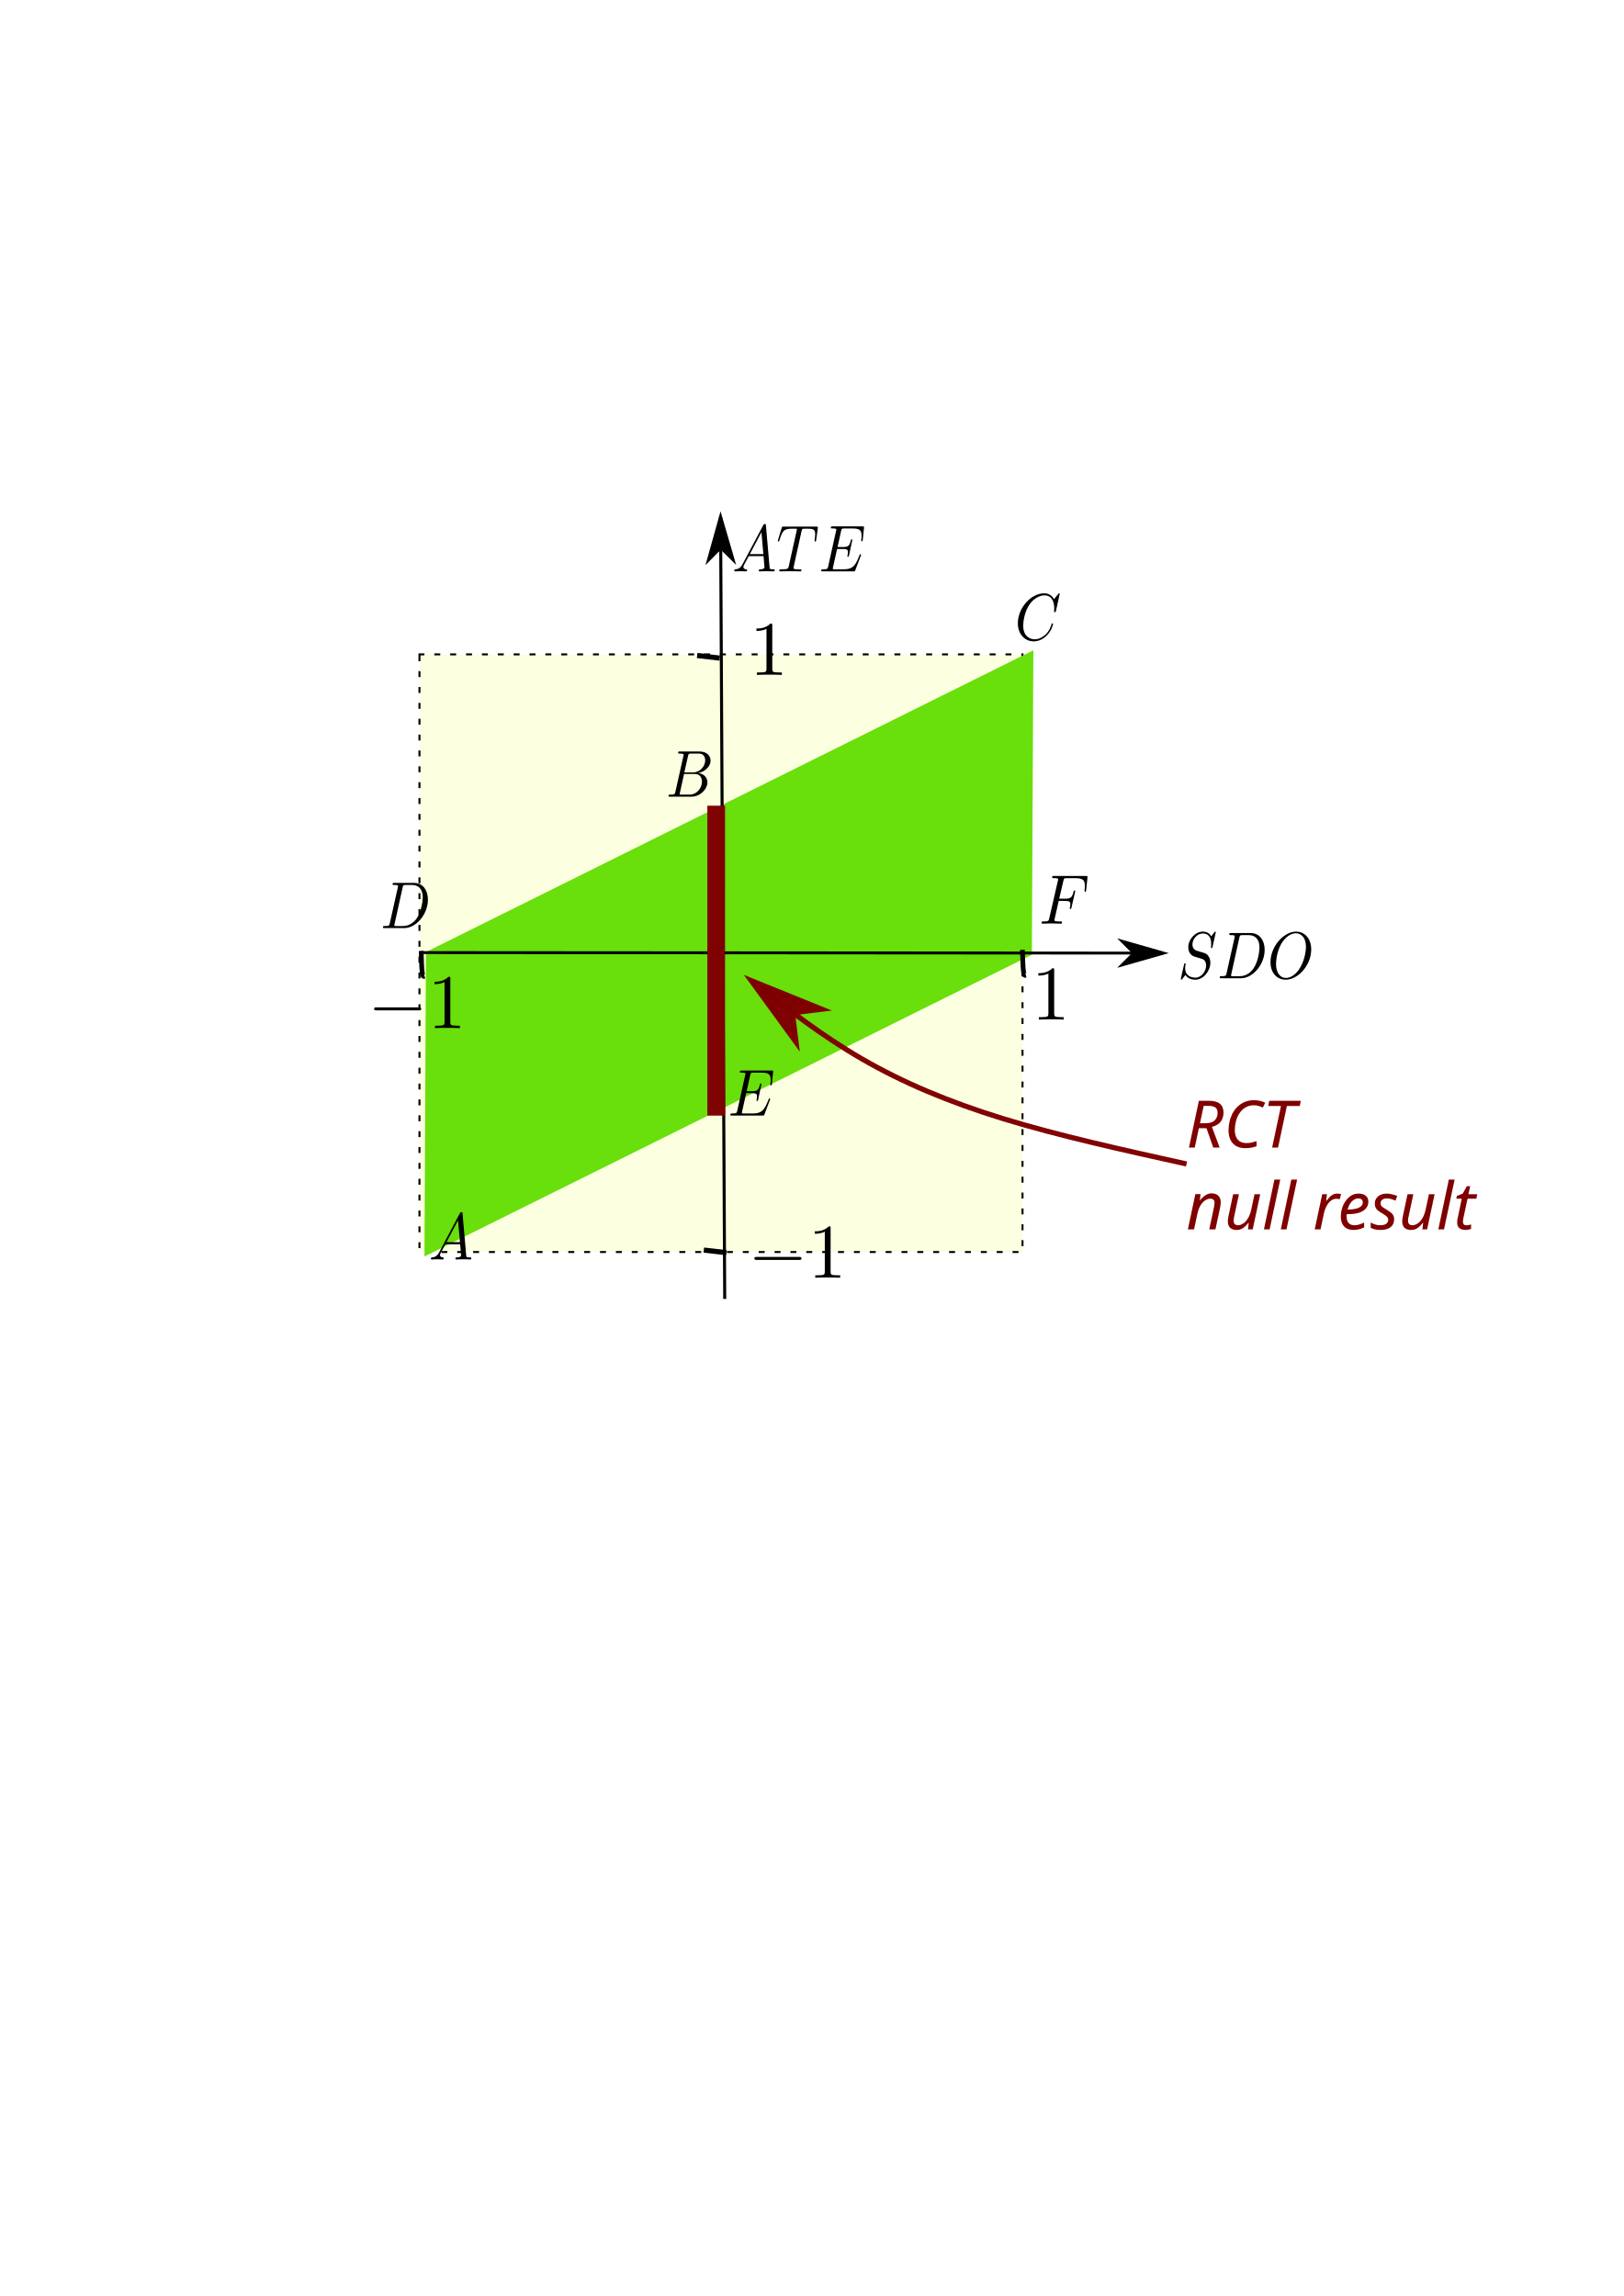
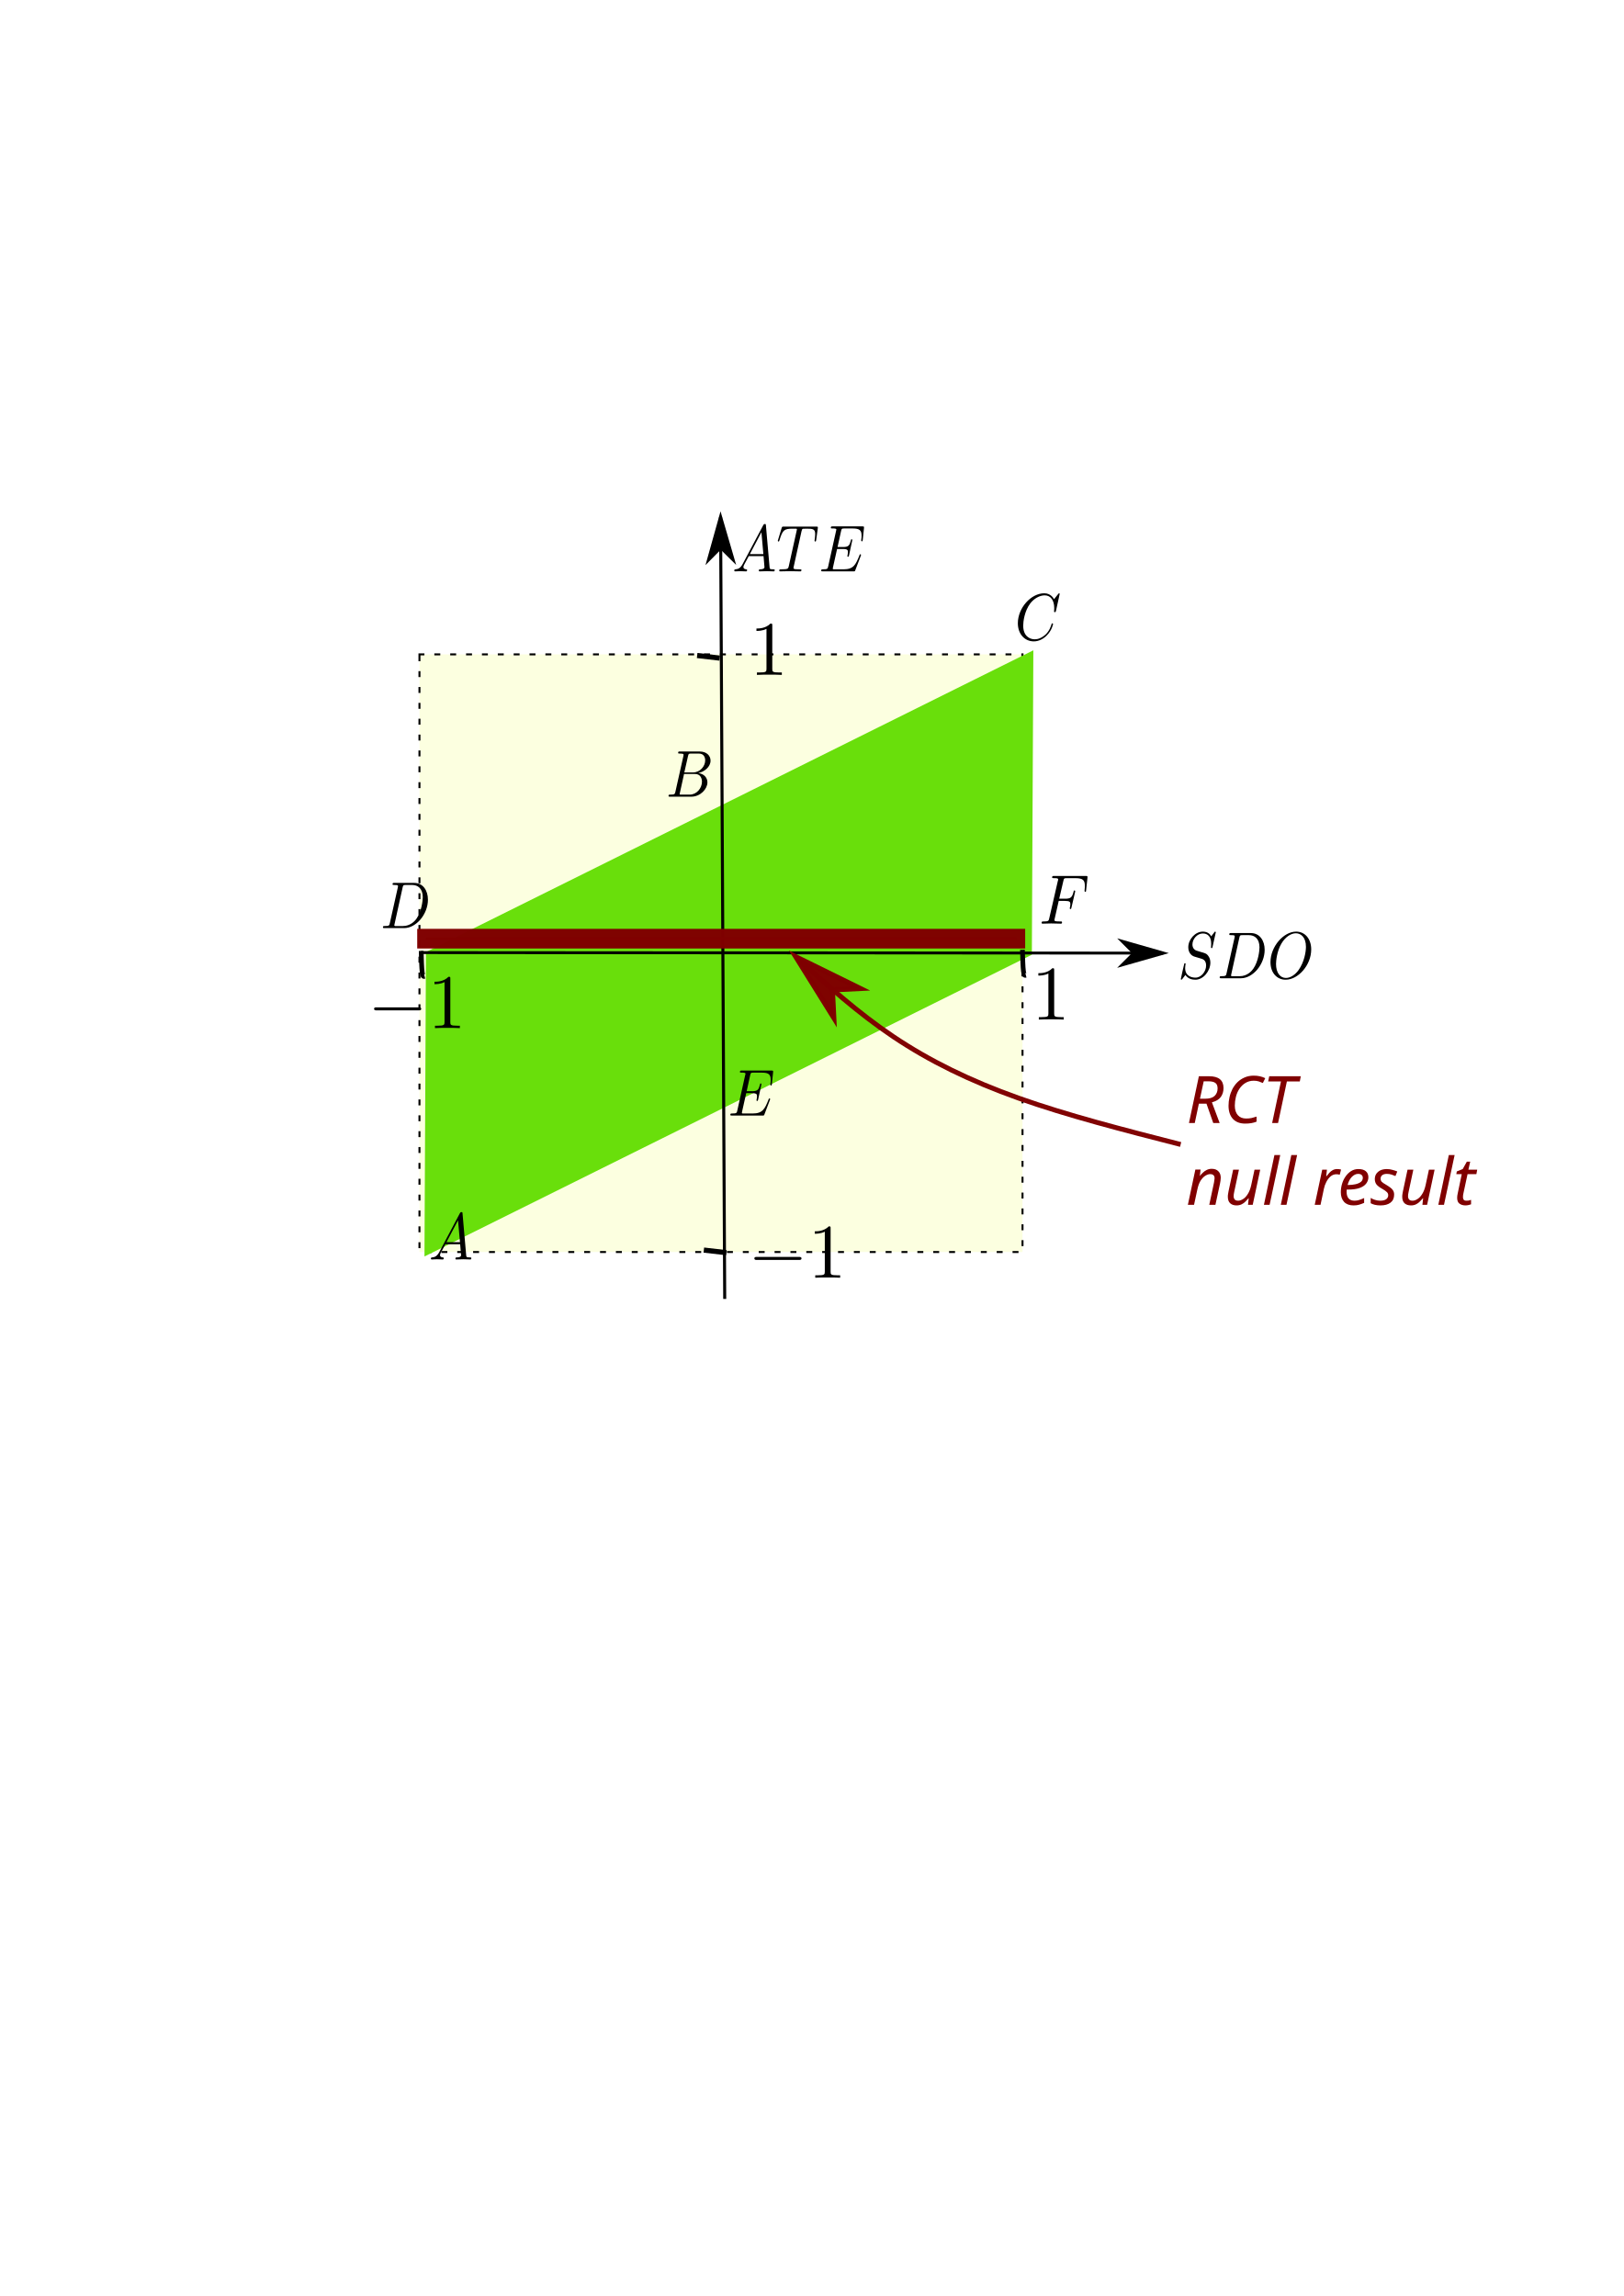
<svg xmlns="http://www.w3.org/2000/svg" xmlns:ns1="http://www.openswatchbook.org/uri/2009/osb" xmlns:xlink="http://www.w3.org/1999/xlink" width="210mm" height="297mm" viewBox="0 0 210 297" version="1.1" id="svg8">
  <defs id="defs2">
    <marker style="overflow:visible" id="marker1200" refX="0.0" refY="0.0" orient="auto">
      <path transform="scale(0.8) translate(12.5,0)" style="fill-rule:evenodd;stroke:#800000;stroke-width:1pt;stroke-opacity:0.987;fill:#800000;fill-opacity:0.987" d="M 0.0,0.0 L 5.0,-5.0 L -12.5,0.0 L 5.0,5.0 L 0.0,0.0 z " id="path1198" />
    </marker>
    <marker style="overflow:visible;" id="marker1040" refX="0.0" refY="0.0" orient="auto">
      <path transform="scale(0.8) rotate(180) translate(12.5,0)" style="fill-rule:evenodd;stroke:#000000;stroke-width:1pt;stroke-opacity:1;fill:#000000;fill-opacity:1" d="M 0.0,0.0 L 5.0,-5.0 L -12.5,0.0 L 5.0,5.0 L 0.0,0.0 z " id="path1038" />
    </marker>
    <linearGradient id="linearGradient2947" ns1:paint="solid">
      <stop style="stop-color:#ff0000;stop-opacity:1;" offset="0" id="stop2945" />
    </linearGradient>
    <marker style="overflow:visible;" id="marker2329" refX="0.0" refY="0.0" orient="auto">
      <path transform="scale(0.8) rotate(180) translate(12.5,0)" style="fill-rule:evenodd;stroke:#e900eb;stroke-width:1pt;stroke-opacity:1;fill:#e900eb;fill-opacity:1" d="M 0.0,0.0 L 5.0,-5.0 L -12.5,0.0 L 5.0,5.0 L 0.0,0.0 z " id="path2327" />
    </marker>
    <marker style="overflow:visible;" id="Arrow1Lend" refX="0.0" refY="0.0" orient="auto">
      <path transform="scale(0.8) rotate(180) translate(12.5,0)" style="fill-rule:evenodd;stroke:#000000;stroke-width:1pt;stroke-opacity:1;fill:#000000;fill-opacity:1" d="M 0.0,0.0 L 5.0,-5.0 L -12.5,0.0 L 5.0,5.0 L 0.0,0.0 z " id="path852" />
    </marker>
    <marker style="overflow:visible" id="Arrow1Lstart" refX="0.0" refY="0.0" orient="auto">
      <path transform="scale(0.8) translate(12.5,0)" style="fill-rule:evenodd;stroke:#000000;stroke-width:1pt;stroke-opacity:1;fill:#000000;fill-opacity:1" d="M 0.0,0.0 L 5.0,-5.0 L -12.5,0.0 L 5.0,5.0 L 0.0,0.0 z " id="path849" />
    </marker>
    <g id="g5959">
      <symbol overflow="visible" id="symbol9139">
        <path style="stroke:none;" d="" id="path3094" />
      </symbol>
      <symbol overflow="visible" id="symbol7277">
        <path style="stroke:none;" d="M 1.781 -1.141 C 1.391 -0.484 1 -0.344 0.562 -0.312 C 0.438 -0.297 0.344 -0.297 0.344 -0.109 C 0.344 -0.047 0.406 0 0.484 0 C 0.75 0 1.062 -0.031 1.328 -0.031 C 1.672 -0.031 2.016 0 2.328 0 C 2.391 0 2.516 0 2.516 -0.188 C 2.516 -0.297 2.438 -0.312 2.359 -0.312 C 2.141 -0.328 1.891 -0.406 1.891 -0.656 C 1.891 -0.781 1.953 -0.891 2.031 -1.031 L 2.797 -2.297 L 5.297 -2.297 C 5.312 -2.094 5.453 -0.734 5.453 -0.641 C 5.453 -0.344 4.938 -0.312 4.734 -0.312 C 4.594 -0.312 4.5 -0.312 4.5 -0.109 C 4.5 0 4.609 0 4.641 0 C 5.047 0 5.469 -0.031 5.875 -0.031 C 6.125 -0.031 6.766 0 7.016 0 C 7.062 0 7.188 0 7.188 -0.203 C 7.188 -0.312 7.094 -0.312 6.953 -0.312 C 6.344 -0.312 6.344 -0.375 6.312 -0.672 L 5.703 -6.891 C 5.688 -7.094 5.688 -7.141 5.516 -7.141 C 5.359 -7.141 5.312 -7.062 5.25 -6.969 Z M 2.984 -2.609 L 4.938 -5.906 L 5.266 -2.609 Z M 2.984 -2.609 " id="path9609" />
      </symbol>
      <symbol overflow="visible" id="symbol2894">
        <path style="stroke:none;" d="M 4.25 -6.047 C 4.328 -6.328 4.359 -6.391 4.484 -6.422 C 4.578 -6.438 4.906 -6.438 5.109 -6.438 C 6.125 -6.438 6.562 -6.406 6.562 -5.625 C 6.562 -5.469 6.531 -5.078 6.484 -4.828 C 6.484 -4.781 6.453 -4.672 6.453 -4.641 C 6.453 -4.578 6.484 -4.5 6.578 -4.5 C 6.688 -4.5 6.703 -4.578 6.734 -4.734 L 7 -6.469 C 7.016 -6.516 7.016 -6.609 7.016 -6.641 C 7.016 -6.75 6.922 -6.75 6.75 -6.75 L 1.219 -6.75 C 0.984 -6.75 0.969 -6.734 0.891 -6.547 L 0.297 -4.797 C 0.297 -4.781 0.234 -4.641 0.234 -4.609 C 0.234 -4.562 0.297 -4.5 0.359 -4.5 C 0.453 -4.5 0.469 -4.562 0.531 -4.719 C 1.062 -6.266 1.328 -6.438 2.797 -6.438 L 3.188 -6.438 C 3.469 -6.438 3.469 -6.406 3.469 -6.312 C 3.469 -6.266 3.438 -6.141 3.422 -6.109 L 2.094 -0.781 C 2 -0.422 1.969 -0.312 0.906 -0.312 C 0.547 -0.312 0.484 -0.312 0.484 -0.125 C 0.484 0 0.594 0 0.656 0 C 0.922 0 1.203 -0.016 1.469 -0.016 C 1.75 -0.016 2.047 -0.031 2.328 -0.031 C 2.609 -0.031 2.875 -0.016 3.156 -0.016 C 3.438 -0.016 3.734 0 4.016 0 C 4.109 0 4.234 0 4.234 -0.203 C 4.234 -0.312 4.156 -0.312 3.891 -0.312 C 3.656 -0.312 3.516 -0.312 3.266 -0.328 C 2.969 -0.359 2.891 -0.391 2.891 -0.547 C 2.891 -0.562 2.891 -0.609 2.938 -0.75 Z M 4.25 -6.047 " id="path138" />
      </symbol>
      <symbol overflow="visible" id="symbol2901">
        <path style="stroke:none;" d="M 7.062 -2.328 C 7.078 -2.375 7.109 -2.438 7.109 -2.469 C 7.109 -2.469 7.109 -2.578 6.984 -2.578 C 6.891 -2.578 6.875 -2.516 6.859 -2.453 C 6.203 -0.984 5.844 -0.312 4.141 -0.312 L 2.688 -0.312 C 2.547 -0.312 2.516 -0.312 2.469 -0.312 C 2.359 -0.328 2.328 -0.344 2.328 -0.422 C 2.328 -0.453 2.328 -0.469 2.375 -0.641 L 3.062 -3.375 L 4.047 -3.375 C 4.891 -3.375 4.891 -3.156 4.891 -2.906 C 4.891 -2.844 4.891 -2.719 4.828 -2.422 C 4.812 -2.375 4.797 -2.344 4.797 -2.312 C 4.797 -2.266 4.828 -2.203 4.922 -2.203 C 5 -2.203 5.031 -2.25 5.078 -2.406 L 5.641 -4.734 C 5.641 -4.797 5.594 -4.844 5.516 -4.844 C 5.438 -4.844 5.406 -4.781 5.391 -4.672 C 5.172 -3.906 5 -3.672 4.078 -3.672 L 3.141 -3.672 L 3.734 -6.078 C 3.828 -6.438 3.844 -6.469 4.281 -6.469 L 5.688 -6.469 C 6.891 -6.469 7.203 -6.188 7.203 -5.359 C 7.203 -5.125 7.203 -5.109 7.156 -4.828 C 7.156 -4.781 7.141 -4.703 7.141 -4.656 C 7.141 -4.609 7.172 -4.531 7.266 -4.531 C 7.375 -4.531 7.391 -4.594 7.406 -4.781 L 7.609 -6.516 C 7.641 -6.781 7.594 -6.781 7.344 -6.781 L 2.297 -6.781 C 2.109 -6.781 2 -6.781 2 -6.578 C 2 -6.469 2.094 -6.469 2.281 -6.469 C 2.656 -6.469 2.938 -6.469 2.938 -6.297 C 2.938 -6.25 2.938 -6.234 2.875 -6.047 L 1.562 -0.781 C 1.469 -0.391 1.453 -0.312 0.656 -0.312 C 0.484 -0.312 0.375 -0.312 0.375 -0.125 C 0.375 0 0.469 0 0.656 0 L 5.828 0 C 6.062 0 6.078 -0.016 6.141 -0.172 Z M 7.062 -2.328 " id="path513" />
      </symbol>
    </g>
    <g id="g1998">
      <symbol overflow="visible" id="symbol3858">
        <path style="stroke:none;" d="" id="path2053" />
      </symbol>
      <symbol overflow="visible" id="symbol8276">
        <path style="stroke:none;" d="M 6.438 -6.922 C 6.438 -6.953 6.406 -7.031 6.312 -7.031 C 6.266 -7.031 6.266 -7.016 6.141 -6.875 L 5.656 -6.312 C 5.406 -6.781 4.891 -7.031 4.234 -7.031 C 2.969 -7.031 1.781 -5.875 1.781 -4.672 C 1.781 -3.875 2.297 -3.406 2.812 -3.266 L 3.875 -2.984 C 4.25 -2.891 4.797 -2.734 4.797 -1.922 C 4.797 -1.031 3.984 -0.094 3 -0.094 C 2.359 -0.094 1.25 -0.312 1.25 -1.547 C 1.25 -1.781 1.312 -2.031 1.312 -2.078 C 1.328 -2.125 1.328 -2.141 1.328 -2.156 C 1.328 -2.25 1.266 -2.266 1.219 -2.266 C 1.172 -2.266 1.141 -2.25 1.109 -2.219 C 1.078 -2.188 0.516 0.094 0.516 0.125 C 0.516 0.172 0.562 0.219 0.625 0.219 C 0.672 0.219 0.688 0.203 0.812 0.062 L 1.297 -0.5 C 1.719 0.078 2.406 0.219 2.984 0.219 C 4.344 0.219 5.516 -1.109 5.516 -2.344 C 5.516 -3.031 5.172 -3.375 5.031 -3.516 C 4.797 -3.734 4.641 -3.781 3.766 -4 C 3.531 -4.062 3.188 -4.172 3.094 -4.188 C 2.828 -4.281 2.484 -4.562 2.484 -5.094 C 2.484 -5.906 3.281 -6.75 4.234 -6.75 C 5.047 -6.75 5.656 -6.312 5.656 -5.203 C 5.656 -4.891 5.625 -4.703 5.625 -4.641 C 5.625 -4.641 5.625 -4.547 5.734 -4.547 C 5.844 -4.547 5.859 -4.578 5.891 -4.75 Z M 6.438 -6.922 " id="path7736" />
      </symbol>
      <symbol overflow="visible" id="symbol7951">
        <path style="stroke:none;" d="M 1.578 -0.781 C 1.484 -0.391 1.469 -0.312 0.672 -0.312 C 0.516 -0.312 0.406 -0.312 0.406 -0.125 C 0.406 0 0.484 0 0.672 0 L 3.984 0 C 6.047 0 8.016 -2.109 8.016 -4.281 C 8.016 -5.688 7.172 -6.812 5.672 -6.812 L 2.328 -6.812 C 2.141 -6.812 2.031 -6.812 2.031 -6.625 C 2.031 -6.5 2.109 -6.5 2.312 -6.5 C 2.438 -6.5 2.625 -6.484 2.734 -6.484 C 2.906 -6.453 2.953 -6.438 2.953 -6.312 C 2.953 -6.281 2.953 -6.25 2.922 -6.125 Z M 3.734 -6.125 C 3.828 -6.469 3.844 -6.5 4.281 -6.5 L 5.344 -6.5 C 6.312 -6.5 7.141 -5.969 7.141 -4.656 C 7.141 -4.172 6.953 -2.531 6.094 -1.438 C 5.812 -1.062 5.031 -0.312 3.797 -0.312 L 2.672 -0.312 C 2.531 -0.312 2.516 -0.312 2.453 -0.312 C 2.359 -0.328 2.328 -0.344 2.328 -0.422 C 2.328 -0.453 2.328 -0.469 2.375 -0.641 Z M 3.734 -6.125 " id="path5138" />
      </symbol>
      <symbol overflow="visible" id="symbol313">
        <path style="stroke:none;" d="M 7.375 -4.344 C 7.375 -5.953 6.312 -7.031 4.828 -7.031 C 2.688 -7.031 0.484 -4.766 0.484 -2.438 C 0.484 -0.781 1.609 0.219 3.047 0.219 C 5.156 0.219 7.375 -1.969 7.375 -4.344 Z M 3.094 -0.047 C 2.109 -0.047 1.422 -0.844 1.422 -2.156 C 1.422 -2.609 1.562 -4.062 2.328 -5.219 C 3.016 -6.266 3.984 -6.781 4.781 -6.781 C 5.594 -6.781 6.484 -6.219 6.484 -4.734 C 6.484 -4.016 6.219 -2.469 5.234 -1.234 C 4.75 -0.625 3.938 -0.047 3.094 -0.047 Z M 3.094 -0.047 " id="path3233" />
      </symbol>
    </g>
    <g id="g3129">
      <symbol overflow="visible" id="symbol5662">
        <path style="stroke:none;" d="" id="path8123" />
      </symbol>
      <symbol overflow="visible" id="symbol1114">
        <path style="stroke:none;" d="M 1.781 -1.141 C 1.391 -0.484 1 -0.344 0.562 -0.312 C 0.438 -0.297 0.344 -0.297 0.344 -0.109 C 0.344 -0.047 0.406 0 0.484 0 C 0.75 0 1.062 -0.031 1.328 -0.031 C 1.672 -0.031 2.016 0 2.328 0 C 2.391 0 2.516 0 2.516 -0.188 C 2.516 -0.297 2.438 -0.312 2.359 -0.312 C 2.141 -0.328 1.891 -0.406 1.891 -0.656 C 1.891 -0.781 1.953 -0.891 2.031 -1.031 L 2.797 -2.297 L 5.297 -2.297 C 5.312 -2.094 5.453 -0.734 5.453 -0.641 C 5.453 -0.344 4.938 -0.312 4.734 -0.312 C 4.594 -0.312 4.5 -0.312 4.5 -0.109 C 4.5 0 4.609 0 4.641 0 C 5.047 0 5.469 -0.031 5.875 -0.031 C 6.125 -0.031 6.766 0 7.016 0 C 7.062 0 7.188 0 7.188 -0.203 C 7.188 -0.312 7.094 -0.312 6.953 -0.312 C 6.344 -0.312 6.344 -0.375 6.312 -0.672 L 5.703 -6.891 C 5.688 -7.094 5.688 -7.141 5.516 -7.141 C 5.359 -7.141 5.312 -7.062 5.25 -6.969 Z M 2.984 -2.609 L 4.938 -5.906 L 5.266 -2.609 Z M 2.984 -2.609 " id="path9871" />
      </symbol>
    </g>
    <g id="g2174">
      <symbol overflow="visible" id="symbol1775">
        <path style="stroke:none;" d="" id="path1496" />
      </symbol>
      <symbol overflow="visible" id="symbol6595">
        <path style="stroke:none;" d="M 1.594 -0.781 C 1.5 -0.391 1.469 -0.312 0.688 -0.312 C 0.516 -0.312 0.422 -0.312 0.422 -0.109 C 0.422 0 0.516 0 0.688 0 L 4.25 0 C 5.828 0 7 -1.172 7 -2.156 C 7 -2.875 6.422 -3.453 5.453 -3.562 C 6.484 -3.75 7.531 -4.484 7.531 -5.438 C 7.531 -6.172 6.875 -6.812 5.688 -6.812 L 2.328 -6.812 C 2.141 -6.812 2.047 -6.812 2.047 -6.609 C 2.047 -6.5 2.141 -6.5 2.328 -6.5 C 2.344 -6.5 2.531 -6.5 2.703 -6.484 C 2.875 -6.453 2.969 -6.453 2.969 -6.312 C 2.969 -6.281 2.953 -6.25 2.938 -6.125 Z M 3.094 -3.656 L 3.719 -6.125 C 3.812 -6.469 3.828 -6.5 4.25 -6.5 L 5.547 -6.5 C 6.422 -6.5 6.625 -5.906 6.625 -5.469 C 6.625 -4.594 5.766 -3.656 4.562 -3.656 Z M 2.656 -0.312 C 2.516 -0.312 2.5 -0.312 2.438 -0.312 C 2.328 -0.328 2.297 -0.344 2.297 -0.422 C 2.297 -0.453 2.297 -0.469 2.359 -0.641 L 3.047 -3.422 L 4.922 -3.422 C 5.875 -3.422 6.078 -2.688 6.078 -2.266 C 6.078 -1.281 5.188 -0.312 4 -0.312 Z M 2.656 -0.312 " id="path8096" />
      </symbol>
    </g>
    <g id="g8852">
      <symbol overflow="visible" id="symbol911">
        <path style="stroke:none;" d="" id="path3049" />
      </symbol>
      <symbol overflow="visible" id="symbol7238">
        <path style="stroke:none;" d="M 7.578 -6.922 C 7.578 -6.953 7.562 -7.031 7.469 -7.031 C 7.438 -7.031 7.422 -7.016 7.312 -6.906 L 6.625 -6.141 C 6.531 -6.281 6.078 -7.031 4.969 -7.031 C 2.734 -7.031 0.5 -4.828 0.5 -2.516 C 0.5 -0.875 1.672 0.219 3.203 0.219 C 4.062 0.219 4.828 -0.172 5.359 -0.641 C 6.281 -1.453 6.453 -2.359 6.453 -2.391 C 6.453 -2.5 6.344 -2.5 6.328 -2.5 C 6.266 -2.5 6.219 -2.469 6.203 -2.391 C 6.109 -2.109 5.875 -1.391 5.188 -0.812 C 4.5 -0.266 3.875 -0.094 3.359 -0.094 C 2.469 -0.094 1.406 -0.609 1.406 -2.156 C 1.406 -2.734 1.609 -4.344 2.609 -5.516 C 3.219 -6.219 4.156 -6.719 5.047 -6.719 C 6.062 -6.719 6.656 -5.953 6.656 -4.797 C 6.656 -4.391 6.625 -4.391 6.625 -4.281 C 6.625 -4.188 6.734 -4.188 6.766 -4.188 C 6.891 -4.188 6.891 -4.203 6.953 -4.391 Z M 7.578 -6.922 " id="path967" />
      </symbol>
    </g>
    <g id="g544">
      <symbol overflow="visible" id="symbol5259">
        <path style="stroke:none;" d="" id="path5428" />
      </symbol>
      <symbol overflow="visible" id="symbol930">
        <path style="stroke:none;" d="M 1.578 -0.781 C 1.484 -0.391 1.469 -0.312 0.672 -0.312 C 0.516 -0.312 0.406 -0.312 0.406 -0.125 C 0.406 0 0.484 0 0.672 0 L 3.984 0 C 6.047 0 8.016 -2.109 8.016 -4.281 C 8.016 -5.688 7.172 -6.812 5.672 -6.812 L 2.328 -6.812 C 2.141 -6.812 2.031 -6.812 2.031 -6.625 C 2.031 -6.5 2.109 -6.5 2.312 -6.5 C 2.438 -6.5 2.625 -6.484 2.734 -6.484 C 2.906 -6.453 2.953 -6.438 2.953 -6.312 C 2.953 -6.281 2.953 -6.25 2.922 -6.125 Z M 3.734 -6.125 C 3.828 -6.469 3.844 -6.5 4.281 -6.5 L 5.344 -6.5 C 6.312 -6.5 7.141 -5.969 7.141 -4.656 C 7.141 -4.172 6.953 -2.531 6.094 -1.438 C 5.812 -1.062 5.031 -0.312 3.797 -0.312 L 2.672 -0.312 C 2.531 -0.312 2.516 -0.312 2.453 -0.312 C 2.359 -0.328 2.328 -0.344 2.328 -0.422 C 2.328 -0.453 2.328 -0.469 2.375 -0.641 Z M 3.734 -6.125 " id="path3084" />
      </symbol>
    </g>
    <g id="g2280">
      <symbol overflow="visible" id="symbol3007">
        <path style="stroke:none;" d="" id="path229" />
      </symbol>
      <symbol overflow="visible" id="symbol4034">
        <path style="stroke:none;" d="M 7.062 -2.328 C 7.078 -2.375 7.109 -2.438 7.109 -2.469 C 7.109 -2.469 7.109 -2.578 6.984 -2.578 C 6.891 -2.578 6.875 -2.516 6.859 -2.453 C 6.203 -0.984 5.844 -0.312 4.141 -0.312 L 2.688 -0.312 C 2.547 -0.312 2.516 -0.312 2.469 -0.312 C 2.359 -0.328 2.328 -0.344 2.328 -0.422 C 2.328 -0.453 2.328 -0.469 2.375 -0.641 L 3.062 -3.375 L 4.047 -3.375 C 4.891 -3.375 4.891 -3.156 4.891 -2.906 C 4.891 -2.844 4.891 -2.719 4.828 -2.422 C 4.812 -2.375 4.797 -2.344 4.797 -2.312 C 4.797 -2.266 4.828 -2.203 4.922 -2.203 C 5 -2.203 5.031 -2.25 5.078 -2.406 L 5.641 -4.734 C 5.641 -4.797 5.594 -4.844 5.516 -4.844 C 5.438 -4.844 5.406 -4.781 5.391 -4.672 C 5.172 -3.906 5 -3.672 4.078 -3.672 L 3.141 -3.672 L 3.734 -6.078 C 3.828 -6.438 3.844 -6.469 4.281 -6.469 L 5.688 -6.469 C 6.891 -6.469 7.203 -6.188 7.203 -5.359 C 7.203 -5.125 7.203 -5.109 7.156 -4.828 C 7.156 -4.781 7.141 -4.703 7.141 -4.656 C 7.141 -4.609 7.172 -4.531 7.266 -4.531 C 7.375 -4.531 7.391 -4.594 7.406 -4.781 L 7.609 -6.516 C 7.641 -6.781 7.594 -6.781 7.344 -6.781 L 2.297 -6.781 C 2.109 -6.781 2 -6.781 2 -6.578 C 2 -6.469 2.094 -6.469 2.281 -6.469 C 2.656 -6.469 2.938 -6.469 2.938 -6.297 C 2.938 -6.25 2.938 -6.234 2.875 -6.047 L 1.562 -0.781 C 1.469 -0.391 1.453 -0.312 0.656 -0.312 C 0.484 -0.312 0.375 -0.312 0.375 -0.125 C 0.375 0 0.469 0 0.656 0 L 5.828 0 C 6.062 0 6.078 -0.016 6.141 -0.172 Z M 7.062 -2.328 " id="path2600" />
      </symbol>
    </g>
    <g id="g7643">
      <symbol overflow="visible" id="symbol4085">
        <path style="stroke:none;" d="" id="path6140" />
      </symbol>
      <symbol overflow="visible" id="symbol5610">
        <path style="stroke:none;" d="M 3.016 -3.234 L 3.984 -3.234 C 4.734 -3.234 4.812 -3.078 4.812 -2.797 C 4.812 -2.719 4.812 -2.609 4.75 -2.297 C 4.719 -2.25 4.719 -2.219 4.719 -2.188 C 4.719 -2.109 4.781 -2.078 4.828 -2.078 C 4.938 -2.078 4.938 -2.109 4.984 -2.281 L 5.531 -4.453 C 5.562 -4.562 5.562 -4.578 5.562 -4.609 C 5.562 -4.625 5.547 -4.719 5.438 -4.719 C 5.344 -4.719 5.328 -4.672 5.297 -4.5 C 5.078 -3.734 4.859 -3.547 4 -3.547 L 3.094 -3.547 L 3.734 -6.078 C 3.828 -6.438 3.844 -6.469 4.281 -6.469 L 5.594 -6.469 C 6.812 -6.469 7.047 -6.141 7.047 -5.375 C 7.047 -5.141 7.047 -5.109 7.016 -4.828 C 7 -4.703 7 -4.688 7 -4.656 C 7 -4.609 7.031 -4.531 7.125 -4.531 C 7.234 -4.531 7.234 -4.594 7.25 -4.781 L 7.453 -6.516 C 7.484 -6.781 7.438 -6.781 7.188 -6.781 L 2.297 -6.781 C 2.109 -6.781 2 -6.781 2 -6.578 C 2 -6.469 2.094 -6.469 2.281 -6.469 C 2.656 -6.469 2.938 -6.469 2.938 -6.297 C 2.938 -6.25 2.938 -6.234 2.875 -6.047 L 1.562 -0.781 C 1.469 -0.391 1.453 -0.312 0.656 -0.312 C 0.484 -0.312 0.375 -0.312 0.375 -0.125 C 0.375 0 0.5 0 0.531 0 C 0.812 0 1.562 -0.031 1.844 -0.031 C 2.172 -0.031 3 0 3.328 0 C 3.422 0 3.531 0 3.531 -0.188 C 3.531 -0.266 3.484 -0.297 3.484 -0.297 C 3.453 -0.312 3.422 -0.312 3.203 -0.312 C 2.984 -0.312 2.938 -0.312 2.688 -0.328 C 2.391 -0.359 2.359 -0.406 2.359 -0.531 C 2.359 -0.547 2.359 -0.609 2.406 -0.75 Z M 3.016 -3.234 " id="path6132" />
      </symbol>
    </g>
    <g id="g3310">
      <symbol overflow="visible" id="symbol6884">
        <path style="stroke:none;" d="" id="path7811" />
      </symbol>
      <symbol overflow="visible" id="symbol4169">
        <path style="stroke:none;" d="M 2.938 -6.375 C 2.938 -6.625 2.938 -6.641 2.703 -6.641 C 2.078 -6 1.203 -6 0.891 -6 L 0.891 -5.688 C 1.094 -5.688 1.672 -5.688 2.188 -5.953 L 2.188 -0.781 C 2.188 -0.422 2.156 -0.312 1.266 -0.312 L 0.953 -0.312 L 0.953 0 C 1.297 -0.031 2.156 -0.031 2.562 -0.031 C 2.953 -0.031 3.828 -0.031 4.172 0 L 4.172 -0.312 L 3.859 -0.312 C 2.953 -0.312 2.938 -0.422 2.938 -0.781 Z M 2.938 -6.375 " id="path8517" />
      </symbol>
    </g>
    <g id="g7994">
      <symbol overflow="visible" id="symbol8365">
        <path style="stroke:none;" d="" id="path2134" />
      </symbol>
      <symbol overflow="visible" id="symbol5841">
        <path style="stroke:none;" d="M 6.562 -2.297 C 6.734 -2.297 6.922 -2.297 6.922 -2.5 C 6.922 -2.688 6.734 -2.688 6.562 -2.688 L 1.172 -2.688 C 1 -2.688 0.828 -2.688 0.828 -2.5 C 0.828 -2.297 1 -2.297 1.172 -2.297 Z M 6.562 -2.297 " id="path2709" />
      </symbol>
      <symbol overflow="visible" id="symbol4875">
        <path style="stroke:none;" d="" id="path900" />
      </symbol>
      <symbol overflow="visible" id="symbol2680">
        <path style="stroke:none;" d="M 2.938 -6.375 C 2.938 -6.625 2.938 -6.641 2.703 -6.641 C 2.078 -6 1.203 -6 0.891 -6 L 0.891 -5.688 C 1.094 -5.688 1.672 -5.688 2.188 -5.953 L 2.188 -0.781 C 2.188 -0.422 2.156 -0.312 1.266 -0.312 L 0.953 -0.312 L 0.953 0 C 1.297 -0.031 2.156 -0.031 2.562 -0.031 C 2.953 -0.031 3.828 -0.031 4.172 0 L 4.172 -0.312 L 3.859 -0.312 C 2.953 -0.312 2.938 -0.422 2.938 -0.781 Z M 2.938 -6.375 " id="path4376" />
      </symbol>
    </g>
  </defs>
  <g id="layer1" style="display:inline">
    <rect style="fill:#fcffe0;fill-opacity:1;stroke:#000000;stroke-width:0.256;stroke-linecap:square;stroke-dasharray:0.513, 1.539;stroke-opacity:1" id="rect833" width="77.996" height="77.308" x="54.25" y="84.647" />
    <path style="fill:#69df0b;fill-opacity:1;stroke:none;stroke-width:0.265;stroke-linecap:square;stroke-dasharray:0.53, 1.59" id="path843" d="M 93.316,237.307 66.884,211.011 93.18,184.579 119.613,210.875 Z" transform="matrix(-1.497297,1.487021,-1.482287,-0.01049453,546.5716,-13.12424)" />
    <path style="fill:none;stroke:#000000;stroke-width:0.391;stroke-linecap:butt;stroke-linejoin:miter;stroke-miterlimit:4;stroke-dasharray:none;stroke-opacity:1;marker-start:url(#Arrow1Lstart)" d="m 93.194,66.902 c 0.179,33.707 0.358,67.413 0.536,101.118" id="path845" />
    <path style="fill:none;stroke:#000000;stroke-width:0.376;stroke-linecap:butt;stroke-linejoin:miter;stroke-miterlimit:4;stroke-dasharray:none;stroke-opacity:1;marker-end:url(#Arrow1Lend)" d="m 54.398,123.224 c 32.014,0.022 64.028,0.044 96.041,0.067" id="path1155" />
    <g transform="matrix(0.7644483,0,0,0.8583055,24.43096,3.562553)" id="g1279">
      <g id="g6684">
        <g style="fill:#000000;fill-opacity:1" id="g6569">
          <use xlink:href="#symbol7277" x="91.925" y="81.963" id="use7747" width="100%" height="100%" />
          <use xlink:href="#symbol2894" x="99.397" y="81.963" id="use2865" width="100%" height="100%" />
        </g>
        <g style="fill:#000000;fill-opacity:1" id="g7423">
          <use xlink:href="#symbol2901" x="106.604" y="81.963" id="use8891" width="100%" height="100%" />
        </g>
      </g>
    </g>
    <g transform="matrix(0.7644483,0,0,0.8583055,82.05194,56.19433)" id="g1346">
      <g id="g3822">
        <g style="fill:#000000;fill-opacity:1" id="g8189">
          <use xlink:href="#symbol8276" x="91.925" y="81.963" id="use5447" width="100%" height="100%" />
        </g>
        <g style="fill:#000000;fill-opacity:1" id="g9095">
          <use xlink:href="#symbol7951" x="98.612" y="81.963" id="use8822" width="100%" height="100%" />
        </g>
        <g style="fill:#000000;fill-opacity:1" id="g8101">
          <use xlink:href="#symbol313" x="107.129" y="81.963" id="use6439" width="100%" height="100%" />
        </g>
      </g>
    </g>
    <g transform="matrix(0.7644483,0,0,0.8583055,-14.80693,92.5708)" id="g1423">
      <g id="g9002">
        <g style="fill:#000000;fill-opacity:1" id="g9905">
          <use xlink:href="#symbol1114" x="91.925" y="81.963" id="use4508" width="100%" height="100%" />
        </g>
      </g>
    </g>
    <g transform="matrix(0.7644483,0,0,0.8583055,15.86906,32.70794)" id="g1501">
      <g id="g4419">
        <g style="fill:#000000;fill-opacity:1" id="g1099">
          <use xlink:href="#symbol6595" x="91.925" y="81.963" id="use7733" width="100%" height="100%" />
        </g>
      </g>
    </g>
    <g transform="matrix(0.7644483,0,0,0.8583055,60.98828,12.42932)" id="g1588">
      <g id="g4015">
        <g style="fill:#000000;fill-opacity:1" id="g9209">
          <use xlink:href="#symbol7238" x="91.925" y="81.963" id="use7095" width="100%" height="100%" />
        </g>
      </g>
    </g>
    <g transform="matrix(0.7644483,0,0,0.8583055,-21.05362,49.70562)" id="g1684">
      <g id="g3829">
        <g style="fill:#000000;fill-opacity:1" id="g4577">
          <use xlink:href="#symbol930" x="91.925" y="81.963" id="use532" width="100%" height="100%" />
        </g>
      </g>
    </g>
    <g transform="matrix(0.7644483,0,0,0.8583055,23.89789,73.95452)" id="g1789">
      <g id="g4759">
        <g style="fill:#000000;fill-opacity:1" id="g7126">
          <use xlink:href="#symbol4034" x="91.925" y="81.963" id="use411" width="100%" height="100%" />
        </g>
      </g>
    </g>
    <g transform="matrix(0.8381659,0,0,0.9096657,57.35067,44.9208)" id="g1909">
      <g id="g7737">
        <g style="fill:#000000;fill-opacity:1" id="g4902">
          <use xlink:href="#symbol5610" x="91.925" y="81.963" id="use6235" width="100%" height="100%" />
        </g>
      </g>
    </g>
    <g transform="translate(5.019136,5.338111)" id="g2032">
      <g id="g6313">
        <g style="fill:#000000;fill-opacity:1" id="g8873">
          <use xlink:href="#symbol4169" x="91.925" y="81.963" id="use9181" width="100%" height="100%" />
        </g>
      </g>
    </g>
    <g transform="translate(4.813162,83.31533)" id="g2170">
      <g id="g508">
        <g style="fill:#000000;fill-opacity:1" id="g8010">
          <use xlink:href="#symbol5841" x="91.925" y="81.963" id="use1659" width="100%" height="100%" />
        </g>
        <g style="fill:#000000;fill-opacity:1" id="g29">
          <use xlink:href="#symbol2680" x="99.674" y="81.963" id="use375" width="100%" height="100%" />
        </g>
      </g>
    </g>
    <g transform="translate(41.47821,49.92203)" id="g2032-9">
      <g id="g6313-4">
        <g style="fill:#000000;fill-opacity:1" id="g8873-2">
          <use xlink:href="#symbol4169" x="91.925" y="81.963" id="use9181-2" width="100%" height="100%" />
        </g>
      </g>
    </g>
    <g transform="translate(-44.3697,51.02936)" id="g2170-6">
      <g id="g508-4">
        <g style="fill:#000000;fill-opacity:1" id="g8010-1">
          <use xlink:href="#symbol5841" x="91.925" y="81.963" id="use1659-2" width="100%" height="100%" />
        </g>
        <g style="fill:#000000;fill-opacity:1" id="g29-8">
          <use xlink:href="#symbol2680" x="99.674" y="81.963" id="use375-8" width="100%" height="100%" />
        </g>
      </g>
    </g>
    <path style="fill:none;stroke:#000000;stroke-width:0.665;stroke-linecap:butt;stroke-linejoin:miter;stroke-miterlimit:4;stroke-dasharray:none;stroke-opacity:1" d="m 90.166,84.793 c 0.973,0.112 1.946,0.224 2.919,0.336" id="path2253" />
    <path style="fill:none;stroke:#000000;stroke-width:0.665;stroke-linecap:butt;stroke-linejoin:miter;stroke-miterlimit:4;stroke-dasharray:none;stroke-opacity:1" d="m 91.029,161.705 c 0.973,0.112 1.946,0.224 2.919,0.336" id="path2253-9" />
    <path style="fill:none;stroke:#000000;stroke-width:0.612;stroke-linecap:butt;stroke-linejoin:miter;stroke-miterlimit:4;stroke-dasharray:none;stroke-opacity:1" d="m 132.237,122.87 c 0.03,1.125 0.06,2.249 0.135,2.797 0.075,0.548 0.194,0.52 0.313,0.491" id="path2281" />
    <path style="fill:none;stroke:#000000;stroke-width:0.612;stroke-linecap:butt;stroke-linejoin:miter;stroke-miterlimit:4;stroke-dasharray:none;stroke-opacity:1" d="m 54.473,123.008 c 0.03,1.125 0.06,2.249 0.135,2.797 0.075,0.548 0.194,0.52 0.313,0.491" id="path2281-2" />
-     <path style="fill:none;fill-opacity:1;stroke:#800000;stroke-width:0.665;stroke-linecap:butt;stroke-linejoin:miter;stroke-miterlimit:4;stroke-dasharray:none;stroke-opacity:0.987;marker-start:url(#marker1200)" d="m 97.223,126.9 c 4.511,3.523 9.022,7.046 14.255,10.074 5.233,3.028 11.187,5.562 18.293,7.742 7.106,2.181 15.41,4.018 23.69,5.851" id="path1188" />
-     <text xml:space="preserve" style="font-size:8.467px;line-height:1.25;font-family:sans-serif;-inkscape-font-specification:'sans-serif, Normal';stroke-width:0.265" x="153.43" y="148.44" id="text1270">
-       <tspan x="153.43" y="148.44" style="font-style:italic;font-variant:normal;font-weight:normal;font-stretch:normal;font-size:8.467px;font-family:sans-serif;-inkscape-font-specification:'sans-serif Italic';fill:#800000;stroke-width:0.265" id="tspan1272">RCT</tspan>
-       <tspan x="153.43" y="159.023" style="font-style:italic;font-variant:normal;font-weight:normal;font-stretch:normal;font-size:8.467px;font-family:sans-serif;-inkscape-font-specification:'sans-serif Italic';fill:#800000;stroke-width:0.265" id="tspan1276">null result</tspan>
+     <path style="fill:none;fill-opacity:1;stroke:#800000;stroke-width:0.633;stroke-linecap:butt;stroke-linejoin:miter;stroke-miterlimit:4;stroke-dasharray:none;stroke-opacity:0.987;marker-start:url(#marker1200)" d="m 102.953,123.79 c 3.99,3.61 7.98,7.22 12.609,10.324 4.629,3.103 9.896,5.7 16.181,7.934 6.285,2.235 13.63,4.118 20.954,5.996" id="path1188" />
+     <text xml:space="preserve" style="font-size:8.467px;line-height:1.25;font-family:sans-serif;-inkscape-font-specification:'sans-serif, Normal';stroke-width:0.265" x="153.43" y="145.265" id="text1270">
+       <tspan x="153.43" y="145.265" style="font-style:italic;font-variant:normal;font-weight:normal;font-stretch:normal;font-size:8.467px;font-family:sans-serif;-inkscape-font-specification:'sans-serif Italic';fill:#800000;stroke-width:0.265" id="tspan1272">RCT</tspan>
+       <tspan x="153.43" y="155.848" style="font-style:italic;font-variant:normal;font-weight:normal;font-stretch:normal;font-size:8.467px;font-family:sans-serif;-inkscape-font-specification:'sans-serif Italic';fill:#800000;stroke-width:0.265" id="tspan1276">null result</tspan>
    </text>
-     <rect style="fill:#800000;fill-rule:evenodd;stroke:#800000;stroke-width:2.265;stroke-opacity:0.987" id="rect1027" width="0.028" height="37.826" x="92.616" y="105.353" />
+     <rect style="fill:#800000;fill-rule:evenodd;stroke:#800000;stroke-width:2.263;stroke-opacity:0.987" id="rect1025" width="76.368" height="0.281" x="55.091" y="121.281" />
  </g>
</svg>
